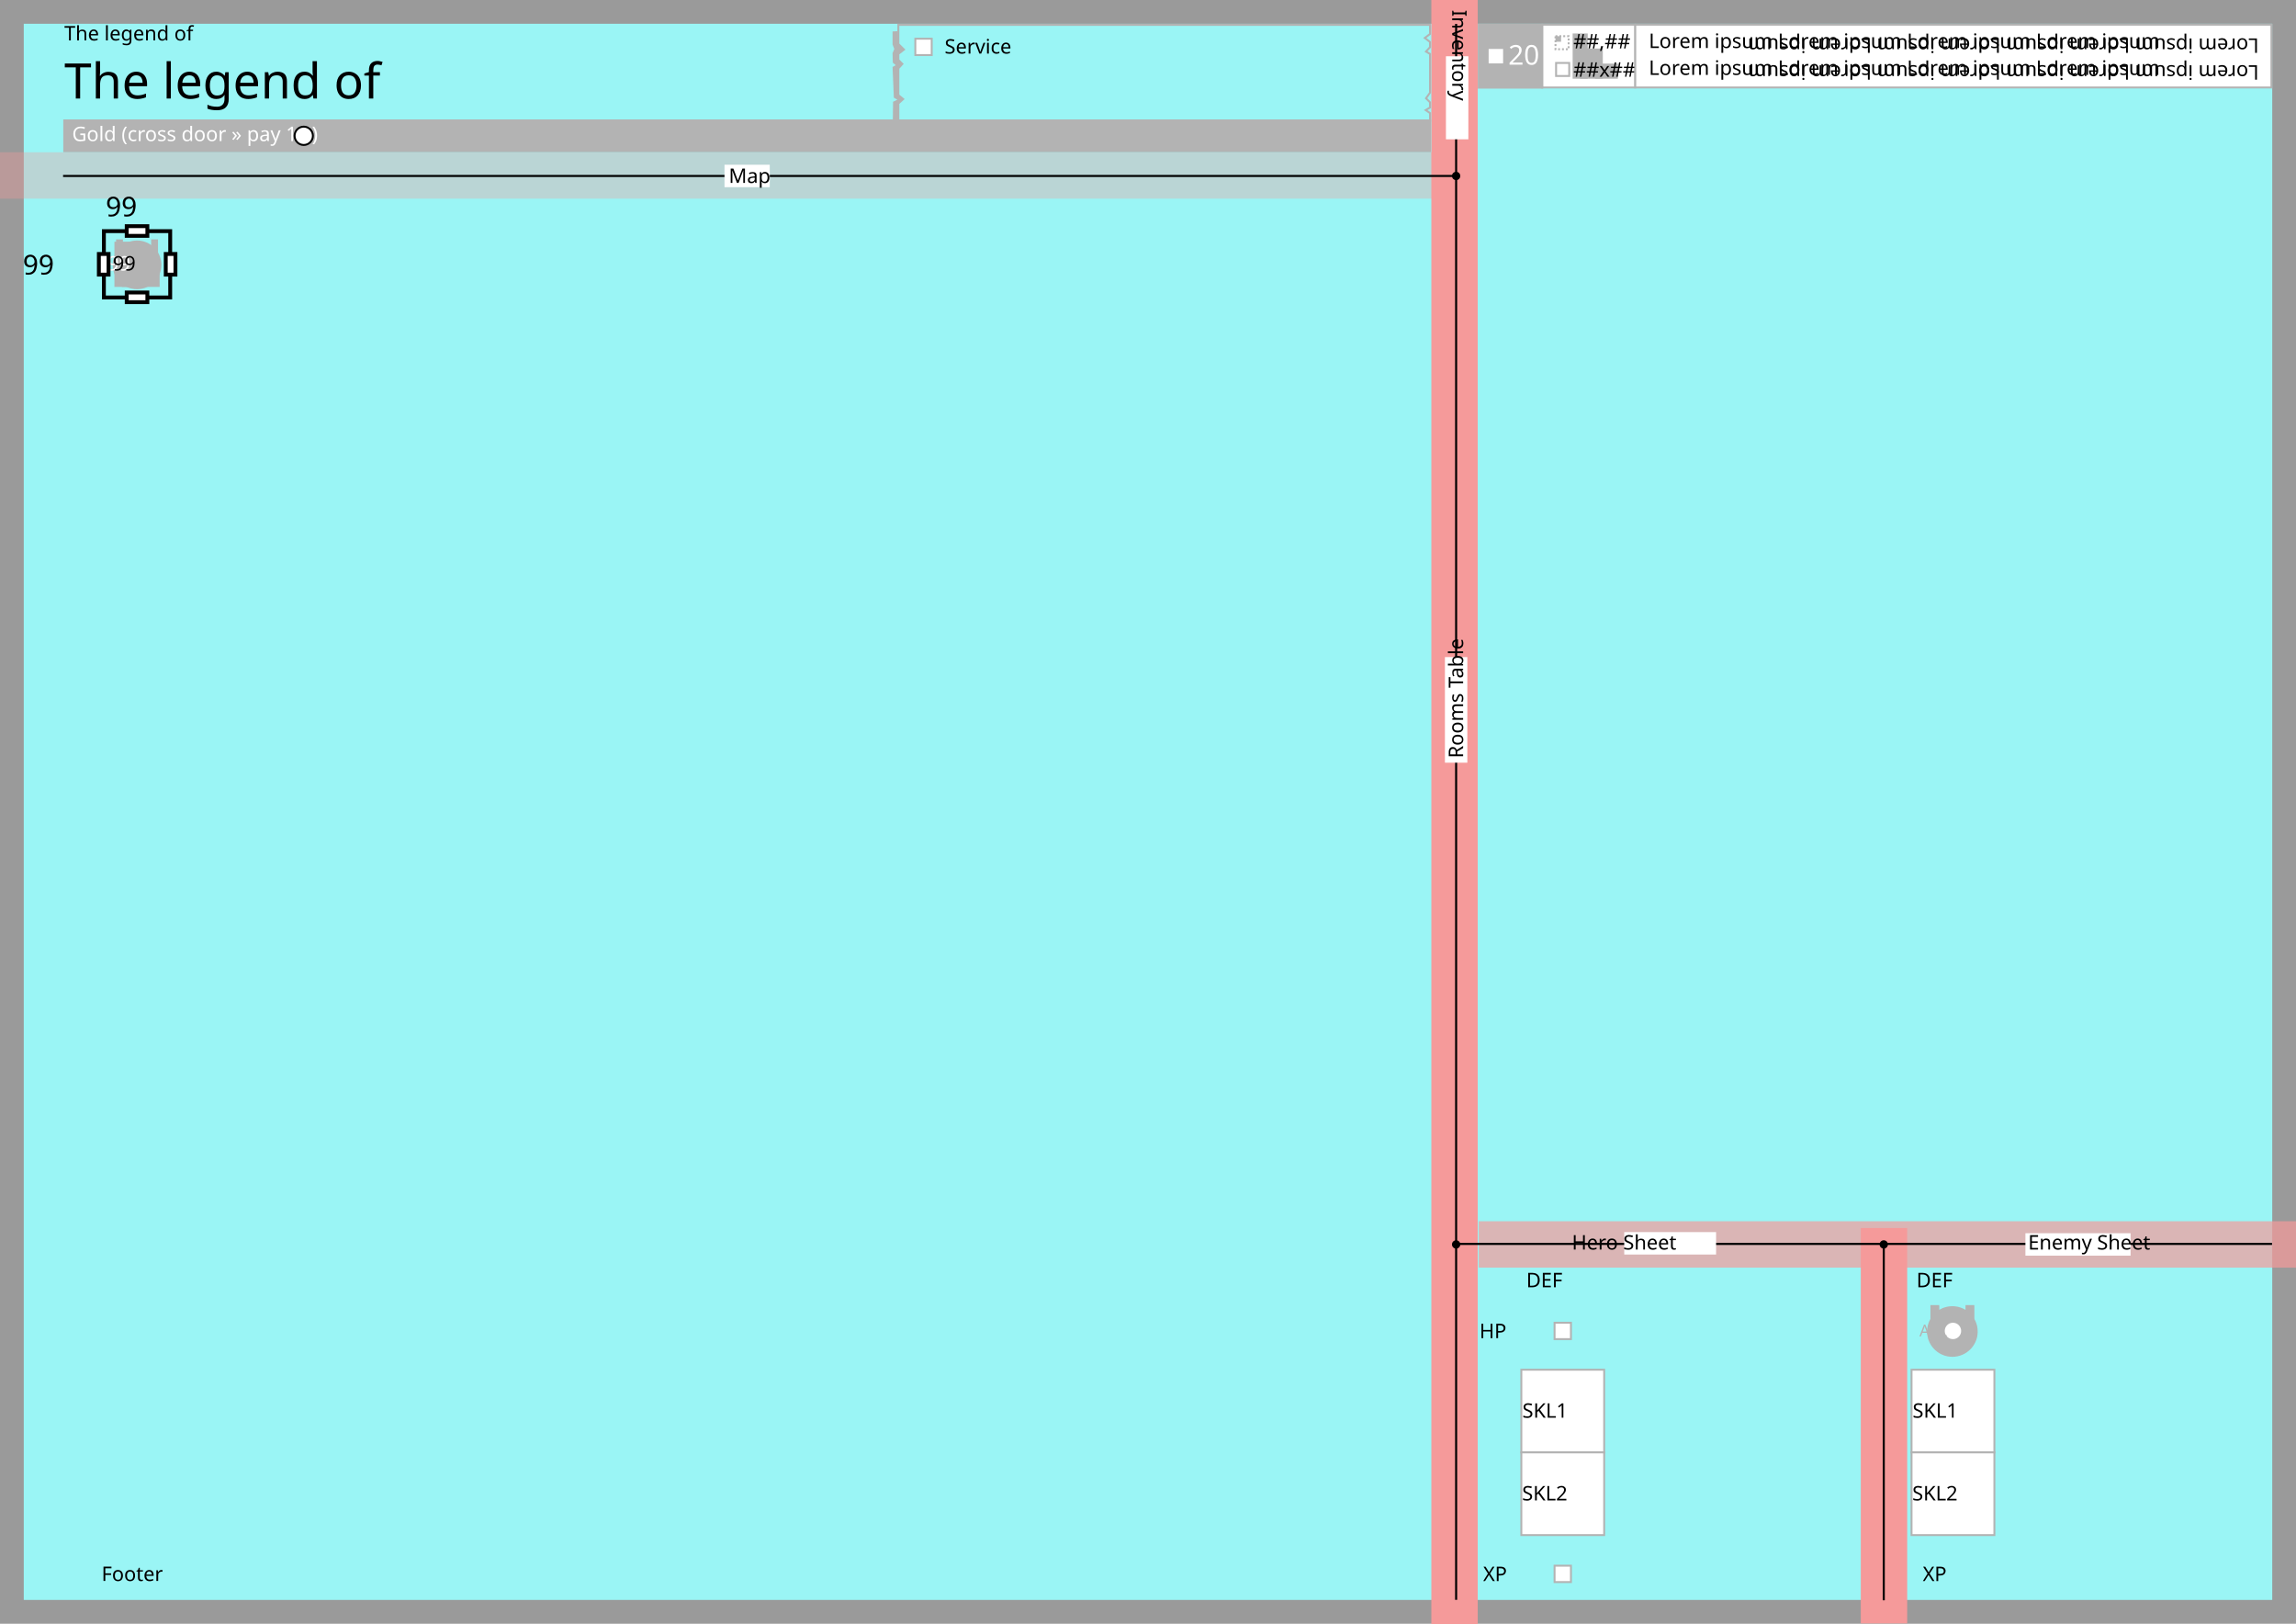
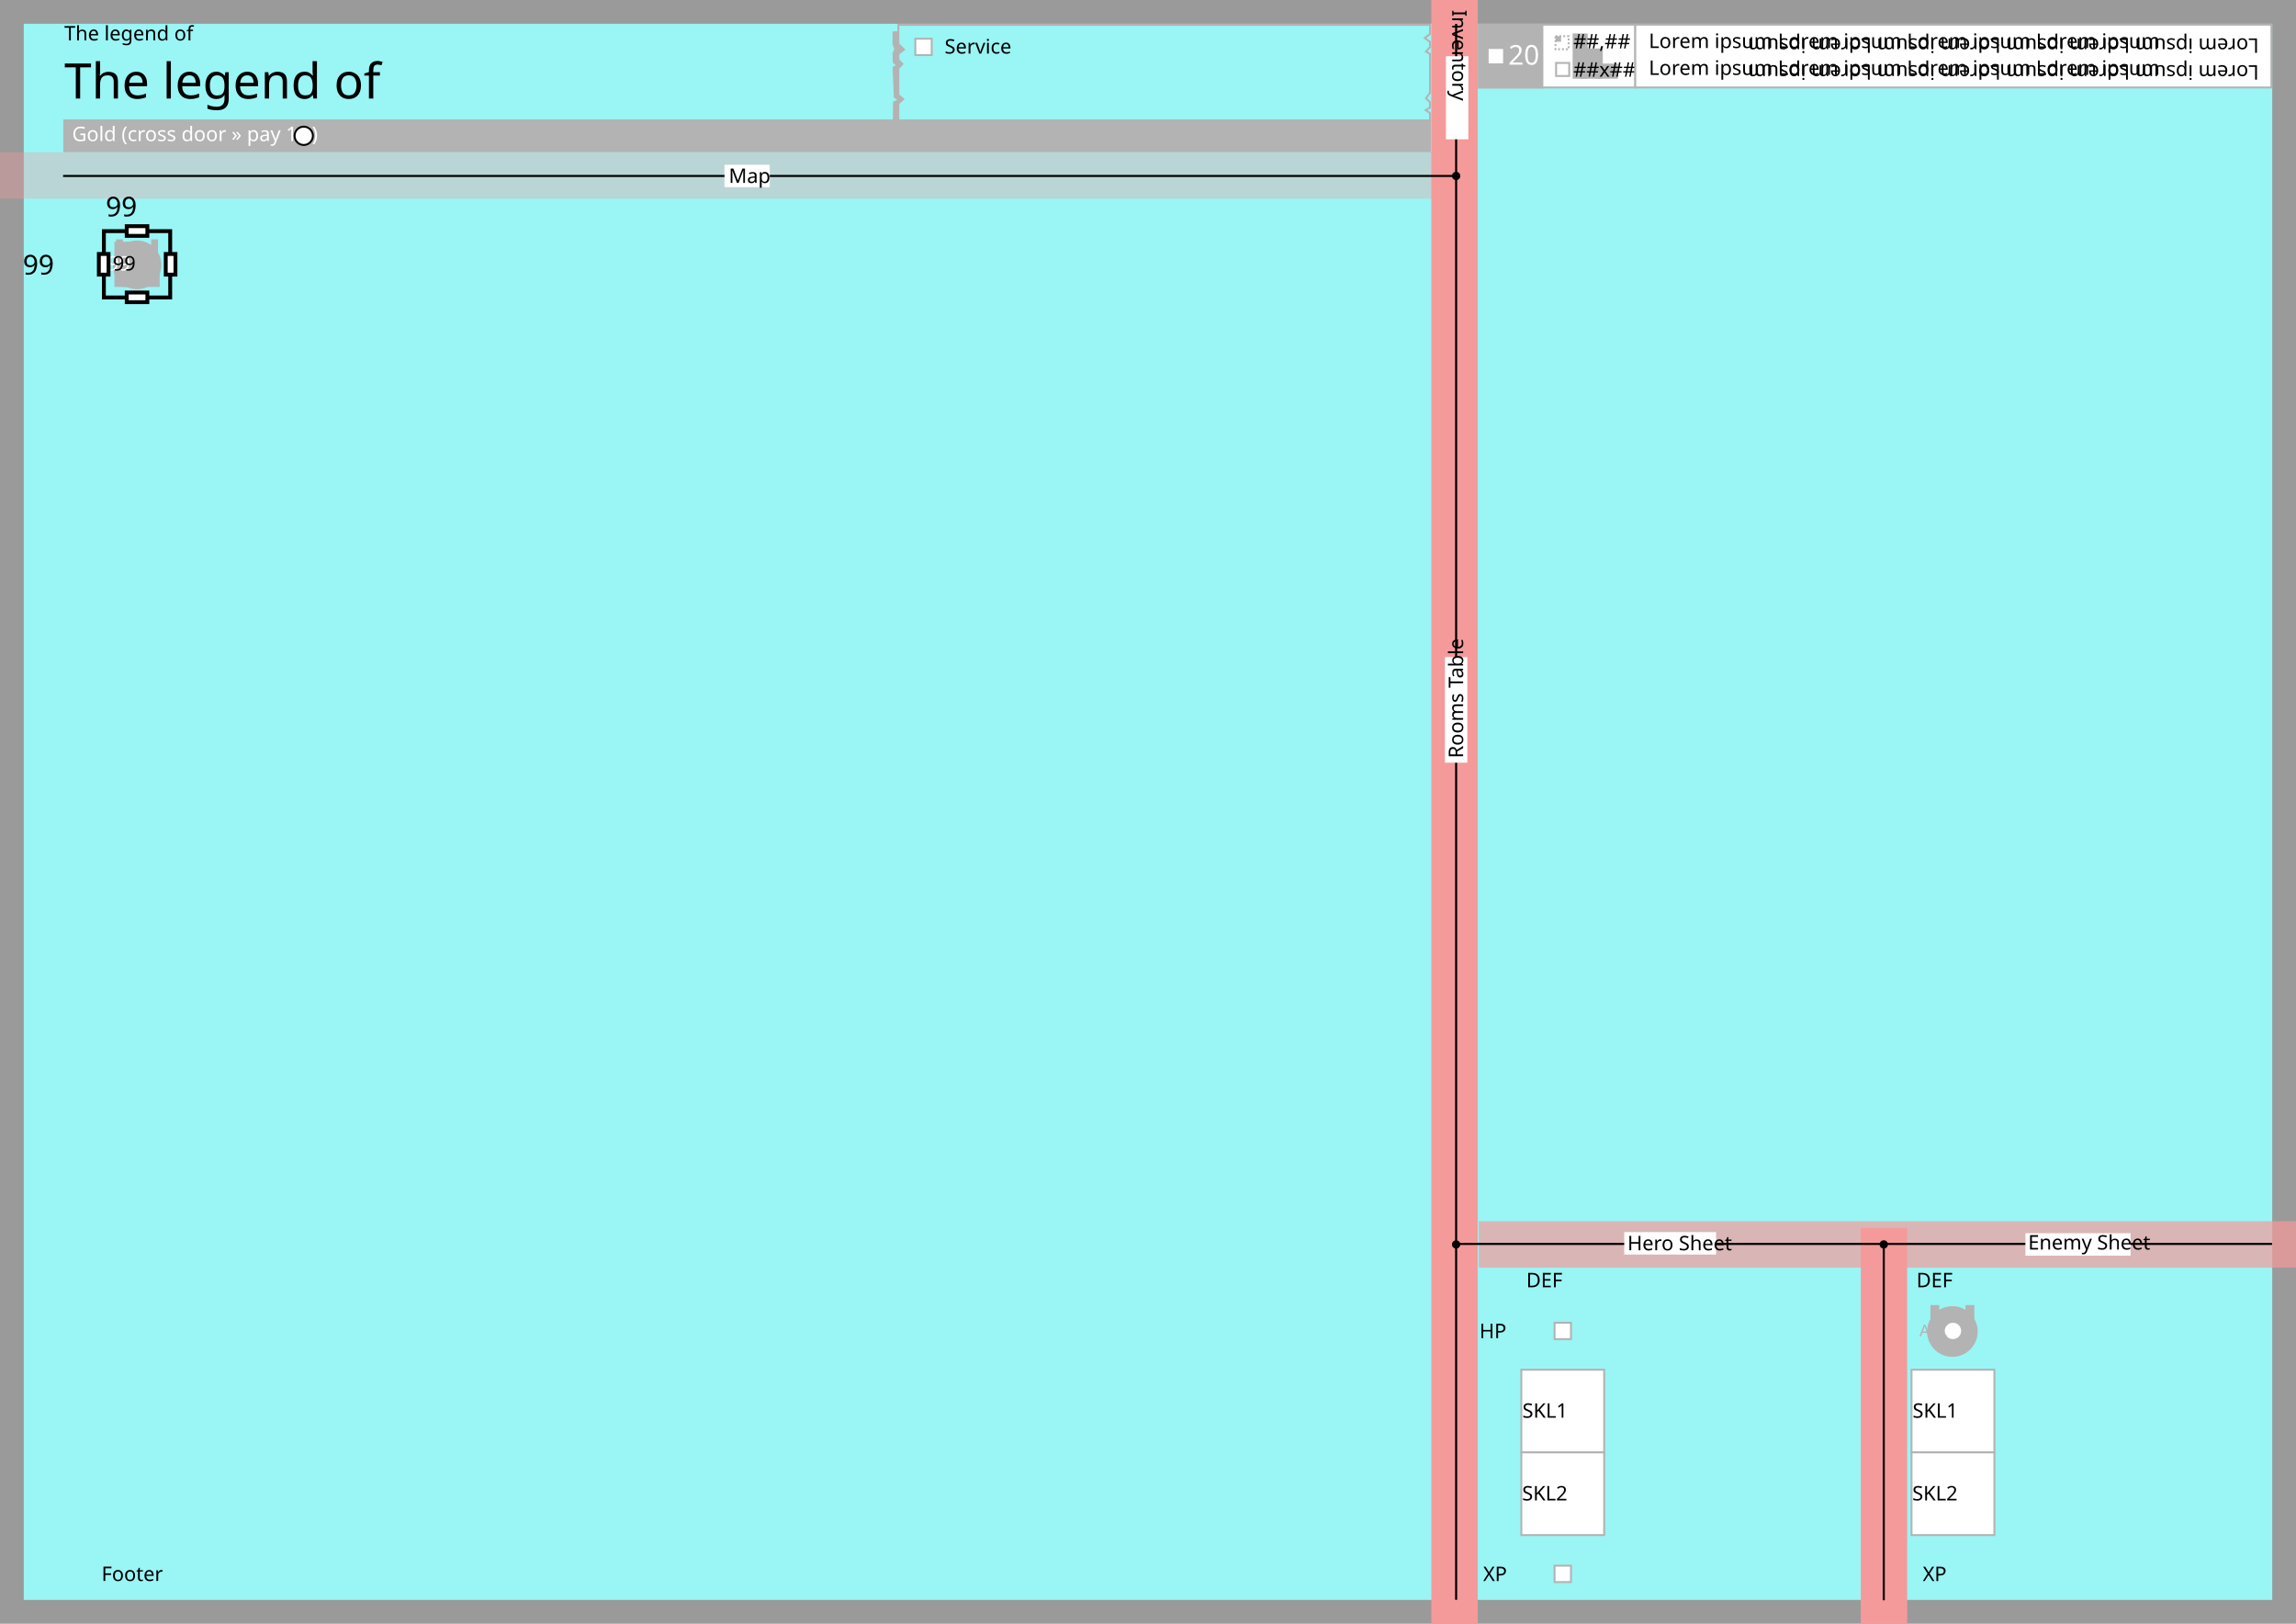
<svg xmlns="http://www.w3.org/2000/svg" width="297mm" height="210mm" viewBox="0 0 297 210" version="1.1" id="svg8">
  <defs id="defs2" />
  <g id="layer2" style="display:inline;opacity:0.358">
    <rect style="fill:#000000;stroke:none;stroke-width:0.15;paint-order:stroke markers fill" id="rect10089" width="297" height="210" x="0" y="0" />
    <rect style="fill:#00ffff;stroke:none;stroke-width:0.15;paint-order:stroke markers fill" id="rect10080" width="290.85" height="203.85" x="3.075" y="3.075" />
    <g id="g36809" transform="translate(-4.093017)">
      <rect style="fill:#ff0000;stroke:none;stroke-width:0.15;paint-order:stroke markers fill" id="rect10082" width="6" height="225.441" x="189.245" y="-15.163" />
    </g>
    <rect style="fill:#ff0000;fill-opacity:0.704;stroke:none;stroke-width:0.15;paint-order:stroke markers fill" id="rect16295" width="204.116" height="6" x="191.282" y="157.948" />
    <rect style="fill:#ff0000;stroke:none;stroke-width:0.15;paint-order:stroke markers fill" id="rect16361" width="6" height="51.139" x="240.704" y="158.824" />
    <rect style="display:inline;opacity:0.358;fill:#ff0000;stroke:none;stroke-width:0.15;paint-order:stroke markers fill" id="rect10082-1" width="6" height="225.441" x="-25.695" y="-34.475" transform="rotate(-90)" />
  </g>
  <g id="layer1" style="display:inline">
    <g id="gridEnemy">
      <rect style="fill:#b3b3b3;fill-opacity:1;stroke:none;stroke-width:0.25;stroke-miterlimit:4;stroke-dasharray:none;stroke-opacity:1;paint-order:normal" id="rect1584" width="0.889" height="2.152" x="15.015" y="30.961" />
      <rect style="fill:#b3b3b3;fill-opacity:1;stroke:none;stroke-width:0.25;stroke-miterlimit:4;stroke-dasharray:none;stroke-opacity:1;paint-order:normal" id="rect1586" width="0.889" height="2.152" x="19.551" y="30.961" />
      <circle style="display:inline;fill:#b3b3b3;fill-opacity:1;stroke:none;stroke-width:0.25;stroke-miterlimit:4;stroke-dasharray:none;stroke-opacity:1;paint-order:normal" id="circle1296" cx="17.727" cy="34.256" r="3.149" />
      <circle style="display:inline;fill:#ffffff;stroke:#b3b3b3;stroke-width:0.25;stroke-miterlimit:4;stroke-dasharray:none;stroke-opacity:1;paint-order:normal" id="gridEnemyLevel" cx="17.727" cy="34.256" r="1.185" />
    </g>
    <g id="gridStairs">
      <rect style="fill:#b3b3b3;fill-opacity:1;stroke:none;stroke-width:0.25;stroke-miterlimit:4;stroke-dasharray:none;stroke-opacity:1;paint-order:normal" id="rect1324" width="1.95" height="5.85" x="14.802" y="31.258" />
      <rect style="fill:#b3b3b3;fill-opacity:1;stroke:none;stroke-width:0.25;stroke-miterlimit:4;stroke-dasharray:none;stroke-opacity:1;paint-order:normal" id="rect1326" width="2.95" height="3.9" x="15.753" y="33.208" />
      <rect style="fill:#b3b3b3;fill-opacity:1;stroke:none;stroke-width:0.25;stroke-miterlimit:4;stroke-dasharray:none;stroke-opacity:1;paint-order:normal" id="rect1328" width="2.95" height="1.95" x="17.703" y="35.158" />
    </g>
    <g id="gridItem">
      <rect style="fill:#b3b3b3;stroke:none;stroke-width:0.25" id="as" width="4.75" height="4.75" x="15.352" y="31.808" />
      <text xml:space="preserve" style="font-style:normal;font-variant:normal;font-weight:normal;font-stretch:normal;font-size:2.59px;line-height:1.25;font-family:Seshat;-inkscape-font-specification:Seshat;text-align:center;text-anchor:middle;display:inline;fill:#ffffff;fill-opacity:1;stroke:none;stroke-width:0.25;stroke-miterlimit:4;stroke-dasharray:none" x="17.754" y="34.979" id="gridItemId">
        <tspan id="tspan16749-2" x="17.754" y="34.979" style="font-style:normal;font-variant:normal;font-weight:normal;font-stretch:normal;font-size:2.59px;font-family:Seshat;-inkscape-font-specification:Seshat;text-align:center;text-anchor:middle;fill:#ffffff;stroke-width:0.25;stroke-miterlimit:4;stroke-dasharray:none">99</tspan>
      </text>
    </g>
    <g id="enemyTier">
      <rect style="fill:#ffffff;fill-rule:evenodd;stroke:#b3b3b3;stroke-width:0.25;stroke-miterlimit:4;stroke-dasharray:none;stroke-opacity:1" id="enemyBox" width="10.717" height="10.695" x="247.266" y="177.151" />
      <text xml:space="preserve" style="font-style:normal;font-variant:normal;font-weight:normal;font-stretch:normal;font-size:2.59px;line-height:1.25;font-family:Seshat;-inkscape-font-specification:Seshat;text-align:center;text-anchor:middle;fill:#000000;fill-opacity:1;stroke:none;stroke-width:0.25;stroke-miterlimit:4;stroke-dasharray:none" x="252.691" y="183.36" id="enemySkillUp">
        <tspan id="tspan16303" x="252.691" y="183.36" style="font-style:normal;font-variant:normal;font-weight:normal;font-stretch:normal;font-size:2.59px;font-family:Seshat;-inkscape-font-specification:Seshat;text-align:center;text-anchor:middle;fill:#000000;stroke-width:0.25;stroke-miterlimit:4;stroke-dasharray:none">SKL1</tspan>
      </text>
      <rect style="fill:#ffffff;fill-rule:evenodd;stroke:#b3b3b3;stroke-width:0.25;stroke-miterlimit:4;stroke-dasharray:none;stroke-opacity:1" id="rect16307" width="10.717" height="10.695" x="247.266" y="187.845" />
      <text xml:space="preserve" style="font-style:normal;font-variant:normal;font-weight:normal;font-stretch:normal;font-size:2.59px;line-height:1.25;font-family:Seshat;-inkscape-font-specification:Seshat;text-align:center;text-anchor:middle;fill:#000000;fill-opacity:1;stroke:none;stroke-width:0.25;stroke-miterlimit:4;stroke-dasharray:none" x="252.655" y="194.055" id="enemySkillDown">
        <tspan id="tspan16309" x="252.655" y="194.055" style="font-style:normal;font-variant:normal;font-weight:normal;font-stretch:normal;font-size:2.59px;font-family:Seshat;-inkscape-font-specification:Seshat;text-align:center;text-anchor:middle;fill:#000000;stroke-width:0.25;stroke-miterlimit:4;stroke-dasharray:none">SKL2</tspan>
      </text>
      <g id="enemySymbol" transform="translate(-3.672068,0.5291667)">
        <circle style="display:inline;fill:#b3b3b3;fill-opacity:1;stroke:none;stroke-width:0.25;stroke-miterlimit:4;stroke-dasharray:none;stroke-opacity:1;paint-order:normal" id="circle1631" cx="256.296" cy="171.679" r="3.149" />
        <rect style="fill:#b3b3b3;fill-opacity:1;stroke:none;stroke-width:0.25;stroke-miterlimit:4;stroke-dasharray:none;stroke-opacity:1;paint-order:normal" id="rect1635" width="0.889" height="2.152" x="253.584" y="168.385" />
        <rect style="fill:#b3b3b3;fill-opacity:1;stroke:none;stroke-width:0.25;stroke-miterlimit:4;stroke-dasharray:none;stroke-opacity:1;paint-order:normal" id="rect1637" width="0.889" height="2.152" x="258.12" y="168.385" />
      </g>
      <circle style="fill:#ffffff;stroke:#b3b3b3;stroke-width:0.25;stroke-miterlimit:4;stroke-dasharray:none;stroke-opacity:1;paint-order:normal" id="enemyLevel" cx="252.624" cy="172.135" r="1.185" />
      <text xml:space="preserve" style="font-style:normal;font-variant:normal;font-weight:normal;font-stretch:normal;font-size:2.59px;line-height:1.25;font-family:Seshat;-inkscape-font-specification:Seshat;display:inline;fill:#000000;fill-opacity:1;stroke:none;stroke-width:0.25;stroke-miterlimit:4;stroke-dasharray:none" x="252.62" y="204.484" id="enemyXp">
        <tspan id="tspan16611-9" x="252.62" y="204.484" style="font-style:normal;font-variant:normal;font-weight:normal;font-stretch:normal;font-size:2.59px;font-family:Seshat;-inkscape-font-specification:Seshat;text-align:center;text-anchor:middle;fill:#000000;stroke-width:0.25;stroke-miterlimit:4;stroke-dasharray:none">XP</tspan>
      </text>
      <text xml:space="preserve" style="font-style:normal;font-variant:normal;font-weight:normal;font-stretch:normal;font-size:2.59px;line-height:1.25;font-family:Seshat;-inkscape-font-specification:Seshat;text-align:center;text-anchor:middle;display:inline;fill:#000000;fill-opacity:1;stroke:none;stroke-width:0.25;stroke-miterlimit:4;stroke-dasharray:none" x="252.602" y="166.486" id="enemyDefense">
        <tspan id="tspan16619-8" x="252.602" y="166.486" style="font-style:normal;font-variant:normal;font-weight:normal;font-stretch:normal;font-size:2.59px;font-family:Seshat;-inkscape-font-specification:Seshat;text-align:center;text-anchor:middle;fill:#000000;stroke-width:0.25;stroke-miterlimit:4;stroke-dasharray:none">DEF</tspan>
      </text>
      <g id="enemyOutline" transform="translate(-3.672068,0.5291667)">
        <path id="xxx" style="display:inline;fill:none;fill-opacity:1;stroke:#b3b3b3;stroke-width:0.25;stroke-miterlimit:4;stroke-dasharray:none;stroke-opacity:1;paint-order:normal" d="m 253.509,168.385 v 1.696 a 3.149,3.149 0 0 0 -0.436,1.599 3.149,3.149 0 0 0 3.149,3.149 3.149,3.149 0 0 0 3.149,-3.149 3.149,3.149 0 0 0 -0.436,-1.599 v -1.696 h -0.888 v 0.728 a 3.149,3.149 0 0 0 -1.824,-0.582 3.149,3.149 0 0 0 -1.824,0.582 v -0.728 z" />
        <text xml:space="preserve" style="font-style:normal;font-variant:normal;font-weight:normal;font-stretch:normal;font-size:2.117px;line-height:1.25;font-family:Seshat;-inkscape-font-specification:Seshat;text-align:center;text-anchor:middle;fill:#b3b3b3;fill-opacity:1;stroke:none;stroke-width:0.25;stroke-miterlimit:4;stroke-dasharray:none" x="256.223" y="172.322" id="text1006">
          <tspan id="tspan1004" x="256.223" y="172.322" style="font-style:normal;font-variant:normal;font-weight:normal;font-stretch:normal;font-size:2.117px;font-family:Seshat;-inkscape-font-specification:Seshat;text-align:center;text-anchor:middle;fill:#b3b3b3;stroke-width:0.25;stroke-miterlimit:4;stroke-dasharray:none">ALL</tspan>
        </text>
      </g>
    </g>
    <text xml:space="preserve" style="font-style:normal;font-variant:normal;font-weight:normal;font-stretch:normal;font-size:2.59px;line-height:1.25;font-family:Seshat;-inkscape-font-specification:Seshat;fill:#000000;fill-opacity:1;stroke:none;stroke-width:0.25;stroke-miterlimit:4;stroke-dasharray:none" x="191.85" y="204.484" id="text16613">
      <tspan id="tspan16611" x="191.85" y="204.484" style="font-style:normal;font-variant:normal;font-weight:normal;font-stretch:normal;font-size:2.59px;font-family:Seshat;-inkscape-font-specification:Seshat;fill:#000000;stroke-width:0.25;stroke-miterlimit:4;stroke-dasharray:none">XP</tspan>
    </text>
    <text xml:space="preserve" style="font-style:normal;font-variant:normal;font-weight:normal;font-stretch:normal;font-size:2.59px;line-height:1.25;font-family:Seshat;-inkscape-font-specification:Seshat;fill:#000000;fill-opacity:1;stroke:none;stroke-width:0.25;stroke-miterlimit:4;stroke-dasharray:none" x="191.384" y="173.064" id="text16617">
      <tspan id="tspan16615" x="191.384" y="173.064" style="font-style:normal;font-variant:normal;font-weight:normal;font-stretch:normal;font-size:2.59px;font-family:Seshat;-inkscape-font-specification:Seshat;fill:#000000;stroke-width:0.25;stroke-miterlimit:4;stroke-dasharray:none">HP</tspan>
    </text>
    <g id="heroTier">
      <rect style="fill:#ffffff;fill-rule:evenodd;stroke:#b3b3b3;stroke-width:0.25;stroke-miterlimit:4;stroke-dasharray:none;stroke-opacity:1" id="heroBox" width="10.717" height="10.695" x="196.792" y="177.151" />
      <text xml:space="preserve" style="font-style:normal;font-variant:normal;font-weight:normal;font-stretch:normal;font-size:2.59px;line-height:1.25;font-family:Seshat;-inkscape-font-specification:Seshat;text-align:center;text-anchor:middle;fill:#000000;fill-opacity:1;stroke:none;stroke-width:0.25;stroke-miterlimit:4;stroke-dasharray:none" x="202.217" y="183.36" id="heroSkillUp">
        <tspan id="tspan16193" x="202.217" y="183.36" style="font-style:normal;font-variant:normal;font-weight:normal;font-stretch:normal;font-size:2.59px;font-family:Seshat;-inkscape-font-specification:Seshat;text-align:center;text-anchor:middle;fill:#000000;stroke-width:0.25;stroke-miterlimit:4;stroke-dasharray:none">SKL1</tspan>
      </text>
      <rect style="fill:#ffffff;fill-rule:evenodd;stroke:#b3b3b3;stroke-width:0.25;stroke-miterlimit:4;stroke-dasharray:none;stroke-opacity:1" id="rect16199" width="10.717" height="10.695" x="196.792" y="187.845" />
      <text xml:space="preserve" style="font-style:normal;font-variant:normal;font-weight:normal;font-stretch:normal;font-size:2.59px;line-height:1.25;font-family:Seshat;-inkscape-font-specification:Seshat;text-align:center;text-anchor:middle;fill:#000000;fill-opacity:1;stroke:none;stroke-width:0.25;stroke-miterlimit:4;stroke-dasharray:none" x="202.181" y="194.055" id="heroSkillDown">
        <tspan id="tspan16201" x="202.181" y="194.055" style="font-style:normal;font-variant:normal;font-weight:normal;font-stretch:normal;font-size:2.59px;font-family:Seshat;-inkscape-font-specification:Seshat;text-align:center;text-anchor:middle;fill:#000000;stroke-width:0.25;stroke-miterlimit:4;stroke-dasharray:none">SKL2</tspan>
      </text>
      <rect style="fill:#ffffff;fill-rule:evenodd;stroke:#b3b3b3;stroke-width:0.25;stroke-miterlimit:4;stroke-dasharray:none;stroke-opacity:1" id="heroXp" width="2.119" height="2.119" x="201.091" y="202.496" />
      <text xml:space="preserve" style="font-style:normal;font-variant:normal;font-weight:normal;font-stretch:normal;font-size:2.59px;line-height:1.25;font-family:Seshat;-inkscape-font-specification:Seshat;text-align:center;text-anchor:middle;fill:#000000;fill-opacity:1;stroke:none;stroke-width:0.25;stroke-miterlimit:4;stroke-dasharray:none" x="202.128" y="166.486" id="heroDefense">
        <tspan id="tspan16619" x="202.128" y="166.486" style="font-style:normal;font-variant:normal;font-weight:normal;font-stretch:normal;font-size:2.59px;font-family:Seshat;-inkscape-font-specification:Seshat;text-align:center;text-anchor:middle;fill:#000000;stroke-width:0.25;stroke-miterlimit:4;stroke-dasharray:none">DEF</tspan>
      </text>
      <rect style="fill:#ffffff;fill-rule:evenodd;stroke:#b3b3b3;stroke-width:0.25;stroke-miterlimit:4;stroke-dasharray:none;stroke-opacity:1" id="heroHp" width="2.119" height="2.119" x="201.091" y="171.076" />
    </g>
    <g id="roomData">
      <rect style="fill:#ffffff;fill-rule:evenodd;stroke:#b3b3b3;stroke-width:0.25;stroke-miterlimit:4;stroke-dasharray:none;stroke-opacity:1" id="rect7923" width="12.037" height="8.121" x="199.492" y="3.193" />
      <g id="roomStarting" style="display:inline" transform="translate(193.4117,-16.24661)">
        <rect style="fill:#b3b3b3;fill-opacity:1;stroke:none;stroke-width:0.25;stroke-miterlimit:4;stroke-dasharray:none;stroke-opacity:1;paint-order:normal" id="rect1324-2" width="1.95" height="5.85" x="10.019" y="20.575" />
        <rect style="fill:#b3b3b3;fill-opacity:1;stroke:none;stroke-width:0.25;stroke-miterlimit:4;stroke-dasharray:none;stroke-opacity:1;paint-order:normal" id="rect1326-1" width="2.95" height="3.9" x="10.969" y="22.525" />
        <rect style="fill:#b3b3b3;fill-opacity:1;stroke:none;stroke-width:0.25;stroke-miterlimit:4;stroke-dasharray:none;stroke-opacity:1;paint-order:normal" id="rect1328-6" width="2.95" height="1.95" x="12.919" y="24.475" />
      </g>
      <rect style="fill:#b3b3b3;fill-opacity:1;stroke:#b3b3b3;stroke-width:0.25;stroke-miterlimit:4;stroke-dasharray:none;stroke-opacity:1;paint-order:stroke markers fill" id="roomHeight" width="8.202" height="8.145" x="191.29" y="3.193" />
      <g id="roomCoords" transform="translate(-4.10769)">
        <text xml:space="preserve" style="font-style:normal;font-variant:normal;font-weight:normal;font-stretch:normal;font-size:2.59px;line-height:1.25;font-family:Seshat;-inkscape-font-specification:Seshat;fill:#000000;fill-opacity:1;stroke:none;stroke-width:0.25;stroke-miterlimit:4;stroke-dasharray:none" x="207.629" y="9.926" id="roomSize">
          <tspan id="tspan7915" x="207.629" y="9.926" style="font-style:normal;font-variant:normal;font-weight:normal;font-stretch:normal;font-size:2.59px;font-family:Seshat;-inkscape-font-specification:Seshat;fill:#000000;stroke-width:0.25;stroke-miterlimit:4;stroke-dasharray:none">##x##</tspan>
        </text>
        <text xml:space="preserve" style="font-style:normal;font-variant:normal;font-weight:normal;font-stretch:normal;font-size:2.59px;line-height:1.25;font-family:Seshat;-inkscape-font-specification:Seshat;fill:#000000;fill-opacity:1;stroke:none;stroke-width:0.25;stroke-miterlimit:4;stroke-dasharray:none" x="207.629" y="6.263" id="roomPosition">
          <tspan id="tspan7919" x="207.629" y="6.263" style="font-style:normal;font-variant:normal;font-weight:normal;font-stretch:normal;font-size:2.59px;font-family:Seshat;-inkscape-font-specification:Seshat;fill:#000000;stroke-width:0.25;stroke-miterlimit:4;stroke-dasharray:none">##,##</tspan>
        </text>
        <rect style="fill:none;fill-opacity:1;stroke:#b3b3b3;stroke-width:0.25;stroke-miterlimit:4;stroke-dasharray:0.25, 0.25;stroke-dashoffset:0;stroke-opacity:1;paint-order:stroke markers fill" id="rect7925" width="1.7" height="1.688" x="205.321" y="4.679" />
        <rect style="fill:none;fill-opacity:1;stroke:#b3b3b3;stroke-width:0.25;stroke-miterlimit:4;stroke-dasharray:none;stroke-opacity:1;paint-order:stroke markers fill" id="rect7927" width="1.7" height="1.688" x="205.395" y="8.14" />
        <rect style="fill:#b3b3b3;fill-opacity:1;stroke:none;stroke-width:0.25;stroke-miterlimit:4;stroke-dasharray:none;stroke-opacity:1;paint-order:stroke markers fill" id="rect7583" width="0.72" height="0.72" x="205.321" y="4.679" />
      </g>
      <rect style="fill:#ffffff;fill-rule:evenodd;stroke:#b3b3b3;stroke-width:0.25;stroke-miterlimit:4;stroke-dasharray:none;stroke-opacity:1" id="rect15485" width="82.291" height="8.121" x="211.529" y="3.193" />
      <g id="g1047" transform="translate(-3.693095)">
        <text xml:space="preserve" style="font-style:normal;font-variant:normal;font-weight:normal;font-stretch:normal;font-size:3.528px;line-height:1.25;font-family:Seshat;-inkscape-font-specification:Seshat;fill:#ffffff;fill-opacity:1;stroke:none;stroke-width:0.25;stroke-miterlimit:4;stroke-dasharray:none" x="198.79" y="8.37" id="roomId">
          <tspan id="tspan7889" x="198.79" y="8.37" style="font-style:normal;font-variant:normal;font-weight:normal;font-stretch:normal;font-size:3.528px;font-family:Seshat;-inkscape-font-specification:Seshat;fill:#ffffff;stroke-width:0.25;stroke-miterlimit:4;stroke-dasharray:none">20</tspan>
        </text>
        <rect style="display:inline;fill:#ffffff;fill-rule:evenodd;stroke:#b3b3b3;stroke-width:0.25;stroke-miterlimit:4;stroke-dasharray:none;stroke-opacity:1" id="roomCheckbox" width="2.119" height="2.119" x="196.132" y="6.206" />
      </g>
      <text xml:space="preserve" style="font-style:normal;font-variant:normal;font-weight:normal;font-stretch:normal;font-size:2.59px;line-height:1.25;font-family:Seshat;-inkscape-font-specification:Seshat;text-align:start;text-anchor:start;fill:#000000;fill-opacity:1;stroke:none;stroke-width:0.25;stroke-miterlimit:4;stroke-dasharray:none" x="213.287" y="6.208" id="roomLine1">
        <tspan id="tspan9577" x="213.287" y="6.208" style="font-style:normal;font-variant:normal;font-weight:normal;font-stretch:normal;font-size:2.59px;font-family:Seshat;-inkscape-font-specification:Seshat;text-align:start;text-anchor:start;fill:#000000;stroke-width:0.25;stroke-miterlimit:4;stroke-dasharray:none">Lorem ipsum Lorem ipsum Lorem ipsum Lorem ipsum </tspan>
      </text>
      <text xml:space="preserve" style="font-style:normal;font-variant:normal;font-weight:normal;font-stretch:normal;font-size:2.59px;line-height:1.25;font-family:Seshat;-inkscape-font-specification:Seshat;text-align:start;text-anchor:start;fill:#000000;fill-opacity:1;stroke:none;stroke-width:0.25;stroke-miterlimit:4;stroke-dasharray:none" x="213.287" y="9.681" id="roomLine2">
        <tspan id="tspan15487" x="213.287" y="9.681" style="font-style:normal;font-variant:normal;font-weight:normal;font-stretch:normal;font-size:2.59px;font-family:Seshat;-inkscape-font-specification:Seshat;text-align:start;text-anchor:start;fill:#000000;stroke-width:0.25;stroke-miterlimit:4;stroke-dasharray:none">Lorem ipsum Lorem ipsum Lorem ipsum Lorem ipsum </tspan>
      </text>
    </g>
    <path style="fill:none;stroke:#000000;stroke-width:0.265px;stroke-linecap:butt;stroke-linejoin:miter;stroke-opacity:1" d="M 188.358,3.087 V 206.913" id="path16297" />
    <path style="fill:none;stroke:#000000;stroke-width:0.265px;stroke-linecap:butt;stroke-linejoin:miter;stroke-opacity:1" d="M 188.415,160.882 H 293.901" id="path16299" />
    <path style="fill:none;stroke:#000000;stroke-width:0.265px;stroke-linecap:butt;stroke-linejoin:miter;stroke-opacity:1" d="m 243.675,160.981 v 45.989" id="path16372" />
    <text xml:space="preserve" style="font-style:normal;font-variant:normal;font-weight:normal;font-stretch:normal;font-size:2.59px;line-height:1.25;font-family:Seshat;-inkscape-font-specification:Seshat;text-align:start;text-anchor:start;fill:#000000;fill-opacity:1;stroke:none;stroke-width:0.25;stroke-miterlimit:4;stroke-dasharray:none" x="8.316" y="5.229" id="adventureHeader">
      <tspan id="tspan7575" x="8.316" y="5.229" style="font-style:normal;font-variant:normal;font-weight:normal;font-stretch:normal;font-size:2.59px;font-family:Seshat;-inkscape-font-specification:Seshat;text-align:start;text-anchor:start;fill:#000000;stroke-width:0.25;stroke-miterlimit:4;stroke-dasharray:none">The legend of </tspan>
    </text>
    <text xml:space="preserve" style="font-style:normal;font-variant:normal;font-weight:normal;font-stretch:normal;font-size:6.35px;line-height:1.25;font-family:Seshat;-inkscape-font-specification:Seshat;text-align:start;text-anchor:start;fill:#000000;fill-opacity:1;stroke:none;stroke-width:0.25;stroke-miterlimit:4;stroke-dasharray:none" x="8.321" y="12.742" id="adventureTitle">
      <tspan id="tspan7579" x="8.321" y="12.742" style="font-style:normal;font-variant:normal;font-weight:normal;font-stretch:normal;font-size:6.35px;font-family:Seshat;-inkscape-font-specification:Seshat;text-align:start;text-anchor:start;fill:#000000;stroke-width:0.25;stroke-miterlimit:4;stroke-dasharray:none">The legend of </tspan>
    </text>
    <text xml:space="preserve" style="font-style:normal;font-variant:normal;font-weight:normal;font-stretch:normal;font-size:2.59px;line-height:1.25;font-family:Seshat;-inkscape-font-specification:Seshat;text-align:center;text-anchor:middle;fill:#000000;fill-opacity:1;stroke:none;stroke-width:0.25;stroke-miterlimit:4;stroke-dasharray:none" x="17.754" y="34.979" id="gridNumber">
      <tspan id="tspan16749" x="17.754" y="34.979" style="font-style:normal;font-variant:normal;font-weight:normal;font-stretch:normal;font-size:2.59px;font-family:Seshat;-inkscape-font-specification:Seshat;text-align:center;text-anchor:middle;fill:#000000;stroke-width:0.25;stroke-miterlimit:4;stroke-dasharray:none">99</tspan>
    </text>
    <text xml:space="preserve" style="font-style:normal;font-variant:normal;font-weight:normal;font-stretch:normal;font-size:3.528px;line-height:1.25;font-family:Seshat;-inkscape-font-specification:Seshat;text-align:center;text-anchor:middle;fill:#000000;fill-opacity:1;stroke:none;stroke-width:0.25;stroke-miterlimit:4;stroke-dasharray:none" x="17.996" y="27.988" id="gridCol">
      <tspan id="tspan16741" x="17.996" y="27.988" style="font-style:normal;font-variant:normal;font-weight:normal;font-stretch:normal;font-size:3.528px;font-family:Seshat;-inkscape-font-specification:Seshat;text-align:center;text-anchor:middle;fill:#000000;stroke-width:0.25;stroke-miterlimit:4;stroke-dasharray:none">99</tspan>
    </text>
    <text xml:space="preserve" style="font-style:normal;font-variant:normal;font-weight:normal;font-stretch:normal;font-size:3.528px;line-height:1.25;font-family:Seshat;-inkscape-font-specification:Seshat;text-align:end;text-anchor:end;fill:#000000;fill-opacity:1;stroke:none;stroke-width:0.25;stroke-miterlimit:4;stroke-dasharray:none" x="11.58" y="35.499" id="gridRow">
      <tspan id="tspan16745" x="11.58" y="35.499" style="font-style:normal;font-variant:normal;font-weight:normal;font-stretch:normal;font-size:3.528px;font-family:Seshat;-inkscape-font-specification:Seshat;text-align:end;text-anchor:end;fill:#000000;stroke-width:0.25;stroke-miterlimit:4;stroke-dasharray:none">99</tspan>
    </text>
    <rect style="fill:none;fill-rule:evenodd;stroke:#b3b3b3;stroke-width:0.25;stroke-miterlimit:4;stroke-dasharray:none;stroke-opacity:1" id="gridGuide" width="8.578" height="8.578" x="13.438" y="29.894" />
    <rect style="fill:none;fill-rule:evenodd;stroke:#b3b3b3;stroke-width:0.15;stroke-miterlimit:4;stroke-dasharray:0.15, 0.45;stroke-dashoffset:0;stroke-opacity:1" id="gridCell" width="8.578" height="8.578" x="13.438" y="29.894" />
    <rect style="fill:none;fill-rule:evenodd;stroke:#000000;stroke-width:0.5;stroke-miterlimit:4;stroke-dasharray:none;stroke-opacity:1" id="startingRoom" width="8.578" height="8.578" x="13.438" y="29.894" />
    <rect style="fill:#ffffff;fill-rule:evenodd;stroke:#000000;stroke-width:0.5;stroke-miterlimit:4;stroke-dasharray:none;stroke-opacity:1" id="doorUp" width="2.67" height="1.252" x="16.392" y="29.252" />
    <rect style="fill:#ffffff;fill-rule:evenodd;stroke:#000000;stroke-width:0.5;stroke-miterlimit:4;stroke-dasharray:none;stroke-opacity:1" id="doorDown" width="2.67" height="1.252" x="16.392" y="37.829" />
    <rect style="fill:#ffffff;fill-rule:evenodd;stroke:#000000;stroke-width:0.5;stroke-miterlimit:4;stroke-dasharray:none;stroke-opacity:1" id="doorRight" width="1.254" height="2.67" x="21.44" y="32.848" />
    <rect style="fill:#ffffff;fill-rule:evenodd;stroke:#000000;stroke-width:0.5;stroke-miterlimit:4;stroke-dasharray:none;stroke-opacity:1" id="doorLeft" width="1.254" height="2.67" x="12.788" y="32.848" />
    <g id="serviceBox" transform="translate(0.5291666,-0.1441913)">
      <text xml:space="preserve" style="font-style:normal;font-variant:normal;font-weight:normal;font-stretch:normal;font-size:2.59px;line-height:1.25;font-family:Seshat;-inkscape-font-specification:Seshat;text-align:start;text-anchor:start;display:inline;fill:#000000;fill-opacity:1;stroke:none;stroke-width:0.25;stroke-miterlimit:4;stroke-dasharray:none" x="121.664" y="7.07" id="serviceName">
        <tspan id="tspan908" x="121.664" y="7.07" style="font-style:normal;font-variant:normal;font-weight:normal;font-stretch:normal;font-size:2.59px;font-family:Seshat;-inkscape-font-specification:Seshat;text-align:start;text-anchor:start;fill:#000000;stroke-width:0.25;stroke-miterlimit:4;stroke-dasharray:none">Service</tspan>
      </text>
      <rect style="display:inline;fill:#ffffff;fill-rule:evenodd;stroke:#b3b3b3;stroke-width:0.25;stroke-miterlimit:4;stroke-dasharray:none;stroke-opacity:1" id="serviceCheckbox" width="2.119" height="2.119" x="117.873" y="5.149" />
    </g>
    <rect style="fill:#b3b3b3;stroke-width:0.25;stroke-dasharray:0.25, 0.25" id="rect954" width="176.927" height="4.239" x="8.185" y="15.445" />
    <text xml:space="preserve" style="font-style:normal;font-variant:normal;font-weight:normal;font-stretch:normal;font-size:2.59px;line-height:1.25;font-family:Seshat;-inkscape-font-specification:Seshat;text-align:start;text-anchor:start;display:inline;fill:#ffffff;fill-opacity:1;stroke:none;stroke-width:0.25;stroke-miterlimit:4;stroke-dasharray:none" x="9.329" y="18.247" id="text952">
      <tspan id="tspan950" x="9.329" y="18.247" style="font-style:normal;font-variant:normal;font-weight:normal;font-stretch:normal;font-size:2.59px;font-family:Seshat;-inkscape-font-specification:Seshat;text-align:start;text-anchor:start;fill:#ffffff;stroke-width:0.25;stroke-miterlimit:4;stroke-dasharray:none">Gold (cross door » pay 1G)</tspan>
    </text>
    <path style="fill:none;stroke:#b3b3b3;stroke-width:0.251;stroke-linecap:butt;stroke-linejoin:miter;stroke-miterlimit:4;stroke-dasharray:none;stroke-opacity:1" d="m 116.206,15.493 v -2.109 l 0.626,-0.568 -0.626,-0.517 V 8.837 l 0.522,-0.568 -0.522,-0.517 V 6.976 l 0.731,-0.568 -0.731,-0.723 V 3.216 h 68.774 v 1.177 l -0.678,0.517 0.678,0.517 v 0.672 l -0.522,0.568 0.522,0.31 v 5.012 l -0.522,0.723 0.522,0.517 v 0.672 l -0.563,0.341 0.563,0.383 v 1.161" id="path966" />
    <path style="fill:#b3b3b3;stroke:none;stroke-width:0.265px;stroke-linecap:butt;stroke-linejoin:miter;stroke-opacity:1" d="m 116.119,4.035 -0.661,0.033 7.4e-4,1.686 0.222,0.58 -0.223,0.546 v 0 l 0.033,1.224 0.375,0.32 -0.408,0.242 0.165,3.969 0.458,0.254 -0.557,0.275 -0.033,2.48 0.714,-0.15 4e-5,-2.109 0.62,-0.568 -0.62,-0.517 4e-5,-3.462 0.517,-0.568 -0.517,-0.517 4e-5,-0.775 0.723,-0.568 -0.723,-0.723 z" id="path868" />
    <circle style="fill:#000000;stroke-width:1" id="path870" cx="243.675" cy="160.948" r="0.538" />
-     <g id="g5626" transform="translate(11.40934)">
-       <rect style="fill:#ffffff;stroke-width:1" id="rect908" width="13.603" height="2.9" x="250.589" y="159.498" />
-       <text xml:space="preserve" style="font-style:normal;font-variant:normal;font-weight:normal;font-stretch:normal;font-size:2.59px;line-height:1.25;font-family:Seshat;-inkscape-font-specification:Seshat;text-align:start;text-anchor:start;display:inline;fill:#000000;fill-opacity:1;stroke:none;stroke-width:0.25;stroke-miterlimit:4;stroke-dasharray:none" x="250.942" y="161.605" id="enemyDefense-8">
-         <tspan id="tspan16619-8-7" x="250.942" y="161.605" style="font-style:normal;font-variant:normal;font-weight:normal;font-stretch:normal;font-size:2.59px;font-family:Seshat;-inkscape-font-specification:Seshat;text-align:start;text-anchor:start;fill:#000000;stroke-width:0.25;stroke-miterlimit:4;stroke-dasharray:none">Enemy Sheet</tspan>
-       </text>
-     </g>
-     <g id="g5621" transform="translate(-23.47512)">
-       <rect style="fill:#ffffff;stroke-width:1" id="rect906" width="11.88" height="2.9" x="233.58" y="159.353" />
-       <text xml:space="preserve" style="font-style:normal;font-variant:normal;font-weight:normal;font-stretch:normal;font-size:2.59px;line-height:1.25;font-family:Seshat;-inkscape-font-specification:Seshat;text-align:end;text-anchor:end;display:inline;fill:#000000;fill-opacity:1;stroke:none;stroke-width:0.25;stroke-miterlimit:4;stroke-dasharray:none" x="245.042" y="161.605" id="text904">
-         <tspan id="tspan902" x="245.042" y="161.605" style="font-style:normal;font-variant:normal;font-weight:normal;font-stretch:normal;font-size:2.59px;font-family:Seshat;-inkscape-font-specification:Seshat;text-align:end;text-anchor:end;fill:#000000;stroke-width:0.25;stroke-miterlimit:4;stroke-dasharray:none">Hero Sheet</tspan>
-       </text>
-     </g>
+     <rect style="fill:#ffffff;stroke-width:1" id="rect908" width="13.603" height="2.9" x="261.999" y="159.498" />
+     <text xml:space="preserve" style="font-style:normal;font-variant:normal;font-weight:normal;font-stretch:normal;font-size:2.59px;line-height:1.25;font-family:Seshat;-inkscape-font-specification:Seshat;text-align:start;text-anchor:start;display:inline;fill:#000000;fill-opacity:1;stroke:none;stroke-width:0.25;stroke-miterlimit:4;stroke-dasharray:none" x="262.351" y="161.605" id="enemyDefense-8">
+       <tspan id="tspan16619-8-7" x="262.351" y="161.605" style="font-style:normal;font-variant:normal;font-weight:normal;font-stretch:normal;font-size:2.59px;font-family:Seshat;-inkscape-font-specification:Seshat;text-align:start;text-anchor:start;fill:#000000;stroke-width:0.25;stroke-miterlimit:4;stroke-dasharray:none">Enemy Sheet</tspan>
+     </text>
+     <rect style="fill:#ffffff;stroke-width:1" id="rect906" width="11.88" height="2.9" x="210.105" y="159.353" />
+     <text xml:space="preserve" style="font-style:normal;font-variant:normal;font-weight:normal;font-stretch:normal;font-size:2.59px;line-height:1.25;font-family:Seshat;-inkscape-font-specification:Seshat;text-align:start;text-anchor:start;display:inline;fill:#000000;fill-opacity:1;stroke:none;stroke-width:0.25;stroke-miterlimit:4;stroke-dasharray:none" x="210.525" y="161.704" id="text904">
+       <tspan id="tspan902" x="210.525" y="161.704" style="font-style:normal;font-variant:normal;font-weight:normal;font-stretch:normal;font-size:2.59px;font-family:Seshat;-inkscape-font-specification:Seshat;text-align:start;text-anchor:start;fill:#000000;stroke-width:0.25;stroke-miterlimit:4;stroke-dasharray:none">Hero Sheet</tspan>
+     </text>
    <circle style="fill:#000000;stroke-width:1" id="circle3323" cx="188.358" cy="160.948" r="0.538" />
    <g id="g37799" transform="translate(0,-59.83659)">
      <rect style="fill:#ffffff;stroke-width:1" id="rect3325" width="13.657" height="2.9" x="-158.477" y="186.908" transform="rotate(-90)" />
      <text xml:space="preserve" style="font-style:normal;font-variant:normal;font-weight:normal;font-stretch:normal;font-size:2.59px;line-height:1.25;font-family:Seshat;-inkscape-font-specification:Seshat;text-align:end;text-anchor:end;display:inline;fill:#000000;fill-opacity:1;stroke:none;stroke-width:0.25;stroke-miterlimit:4;stroke-dasharray:none" x="-157.889" y="189.259" id="text3329" transform="rotate(-90)">
        <tspan id="tspan3327" x="-157.889" y="189.259" style="font-style:normal;font-variant:normal;font-weight:normal;font-stretch:normal;font-size:2.59px;font-family:Seshat;-inkscape-font-specification:Seshat;text-align:start;text-anchor:start;fill:#000000;stroke-width:0.25;stroke-miterlimit:4;stroke-dasharray:none">Rooms Table</tspan>
      </text>
    </g>
    <circle style="fill:#000000;stroke-width:1" id="circle3331" cx="188.358" cy="22.757" r="0.538" />
    <g id="g19936" transform="translate(-3.672068,-3.009635)">
      <rect style="display:inline;fill:#ffffff;stroke-width:1" id="rect3366" width="10.741" height="2.9" x="10.285" y="-193.612" transform="rotate(90)" />
      <text xml:space="preserve" style="font-style:normal;font-variant:normal;font-weight:normal;font-stretch:normal;font-size:2.59px;line-height:1.25;font-family:Seshat;-inkscape-font-specification:Seshat;text-align:end;text-anchor:end;display:inline;fill:#000000;fill-opacity:1;stroke:none;stroke-width:0.25;stroke-miterlimit:4;stroke-dasharray:none" x="20.754" y="-191.526" id="text3370" transform="rotate(90)">
        <tspan id="tspan3368" x="20.754" y="-191.526" style="font-style:normal;font-variant:normal;font-weight:normal;font-stretch:normal;font-size:2.59px;font-family:Seshat;-inkscape-font-specification:Seshat;text-align:end;text-anchor:end;fill:#000000;stroke-width:0.25;stroke-miterlimit:4;stroke-dasharray:none">Inventory</tspan>
      </text>
    </g>
    <path style="fill:none;stroke:#000000;stroke-width:0.265px;stroke-linecap:butt;stroke-linejoin:miter;stroke-opacity:1" d="M 8.159,22.757 H 188.139" id="path19929" />
    <g id="g3364" transform="rotate(-90,144.4391,70.45827)">
      <rect style="display:inline;fill:#ffffff;stroke-width:1" id="rect3325-3" width="5.852" height="2.9" x="19.738" y="-193.59" transform="rotate(90)" />
      <text xml:space="preserve" style="font-style:normal;font-variant:normal;font-weight:normal;font-stretch:normal;font-size:2.59px;line-height:1.25;font-family:Seshat;-inkscape-font-specification:Seshat;text-align:end;text-anchor:end;display:inline;fill:#000000;fill-opacity:1;stroke:none;stroke-width:0.25;stroke-miterlimit:4;stroke-dasharray:none" x="20.291" y="-191.239" id="text3329-6" transform="rotate(90)">
        <tspan id="tspan3327-5" x="20.291" y="-191.239" style="font-style:normal;font-variant:normal;font-weight:normal;font-stretch:normal;font-size:2.59px;font-family:Seshat;-inkscape-font-specification:Seshat;text-align:start;text-anchor:start;fill:#000000;stroke-width:0.25;stroke-miterlimit:4;stroke-dasharray:none">Map</tspan>
      </text>
    </g>
    <text xml:space="preserve" style="font-style:normal;font-variant:normal;font-weight:normal;font-stretch:normal;font-size:2.59px;line-height:1.25;font-family:Seshat;-inkscape-font-specification:Seshat;text-align:start;text-anchor:start;display:inline;fill:#000000;fill-opacity:1;stroke:none;stroke-width:0.25;stroke-miterlimit:4;stroke-dasharray:none" x="13.136" y="204.47" id="footer">
      <tspan id="tspan37785" x="13.136" y="204.47" style="font-style:normal;font-variant:normal;font-weight:normal;font-stretch:normal;font-size:2.59px;font-family:Seshat;-inkscape-font-specification:Seshat;text-align:start;text-anchor:start;fill:#000000;stroke-width:0.25;stroke-miterlimit:4;stroke-dasharray:none">Footer</tspan>
    </text>
    <text xml:space="preserve" style="font-style:normal;font-variant:normal;font-weight:normal;font-stretch:normal;font-size:2.59px;line-height:1.25;font-family:Seshat;-inkscape-font-specification:Seshat;text-align:start;text-anchor:start;display:inline;fill:#000000;fill-opacity:1;stroke:none;stroke-width:0.25;stroke-miterlimit:4;stroke-dasharray:none" x="-292.196" y="-4.975" id="roomLine1UpsideDown" transform="scale(-1)">
      <tspan id="tspan328" x="-292.196" y="-4.975" style="font-style:normal;font-variant:normal;font-weight:normal;font-stretch:normal;font-size:2.59px;font-family:Seshat;-inkscape-font-specification:Seshat;text-align:start;text-anchor:start;fill:#000000;stroke-width:0.25;stroke-miterlimit:4;stroke-dasharray:none">Lorem ipsum Lorem ipsum Lorem ipsum Lorem ipsum </tspan>
    </text>
    <text xml:space="preserve" style="font-style:normal;font-variant:normal;font-weight:normal;font-stretch:normal;font-size:2.59px;line-height:1.25;font-family:Seshat;-inkscape-font-specification:Seshat;text-align:start;text-anchor:start;display:inline;fill:#000000;fill-opacity:1;stroke:none;stroke-width:0.25;stroke-miterlimit:4;stroke-dasharray:none" x="-292.196" y="-8.448" id="roomLine2UpsideDown" transform="scale(-1)">
      <tspan id="tspan332" x="-292.196" y="-8.448" style="font-style:normal;font-variant:normal;font-weight:normal;font-stretch:normal;font-size:2.59px;font-family:Seshat;-inkscape-font-specification:Seshat;text-align:start;text-anchor:start;fill:#000000;stroke-width:0.25;stroke-miterlimit:4;stroke-dasharray:none">Lorem ipsum Lorem ipsum Lorem ipsum Lorem ipsum </tspan>
    </text>
    <circle style="display:inline;fill:#ffffff;stroke:#b3b3b3;stroke-width:0.25;stroke-miterlimit:4;stroke-dasharray:none;stroke-opacity:1;paint-order:normal" id="goldLeft" cx="39.291" cy="17.565" r="1.185" />
    <circle style="display:inline;fill:#ffffff;stroke:#000000;stroke-width:0.25;stroke-miterlimit:4;stroke-dasharray:none;stroke-opacity:1;paint-order:normal" id="goldLeftMark" cx="39.291" cy="17.565" r="1.185" />
  </g>
</svg>
